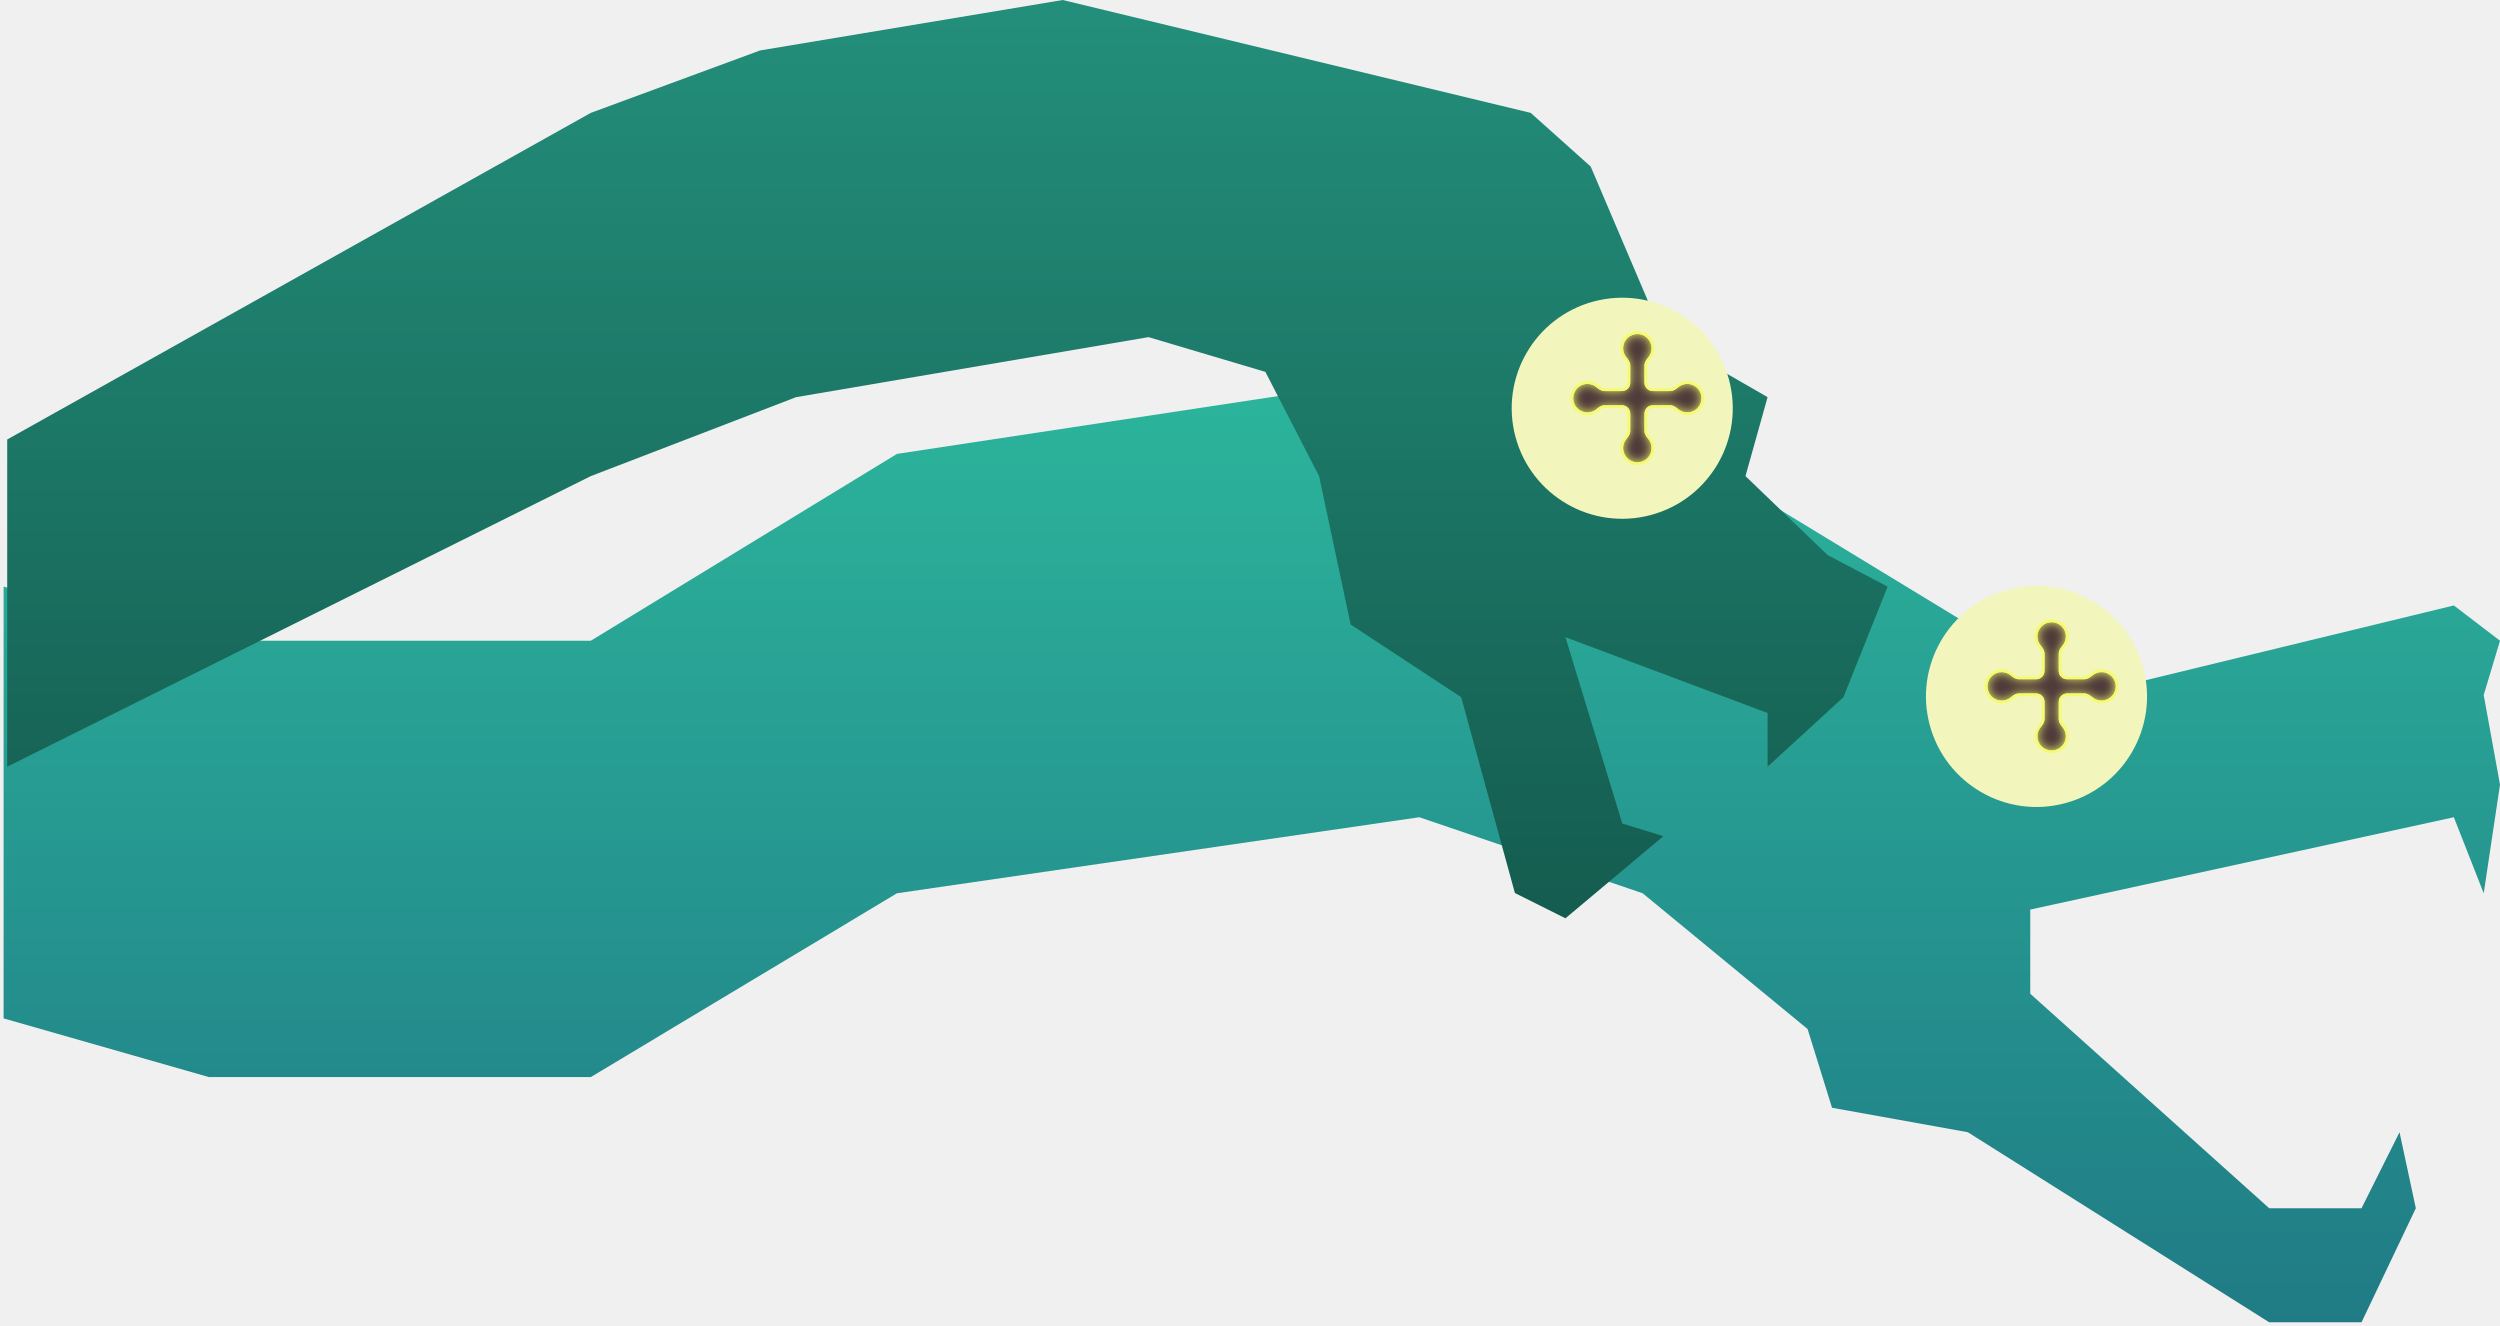
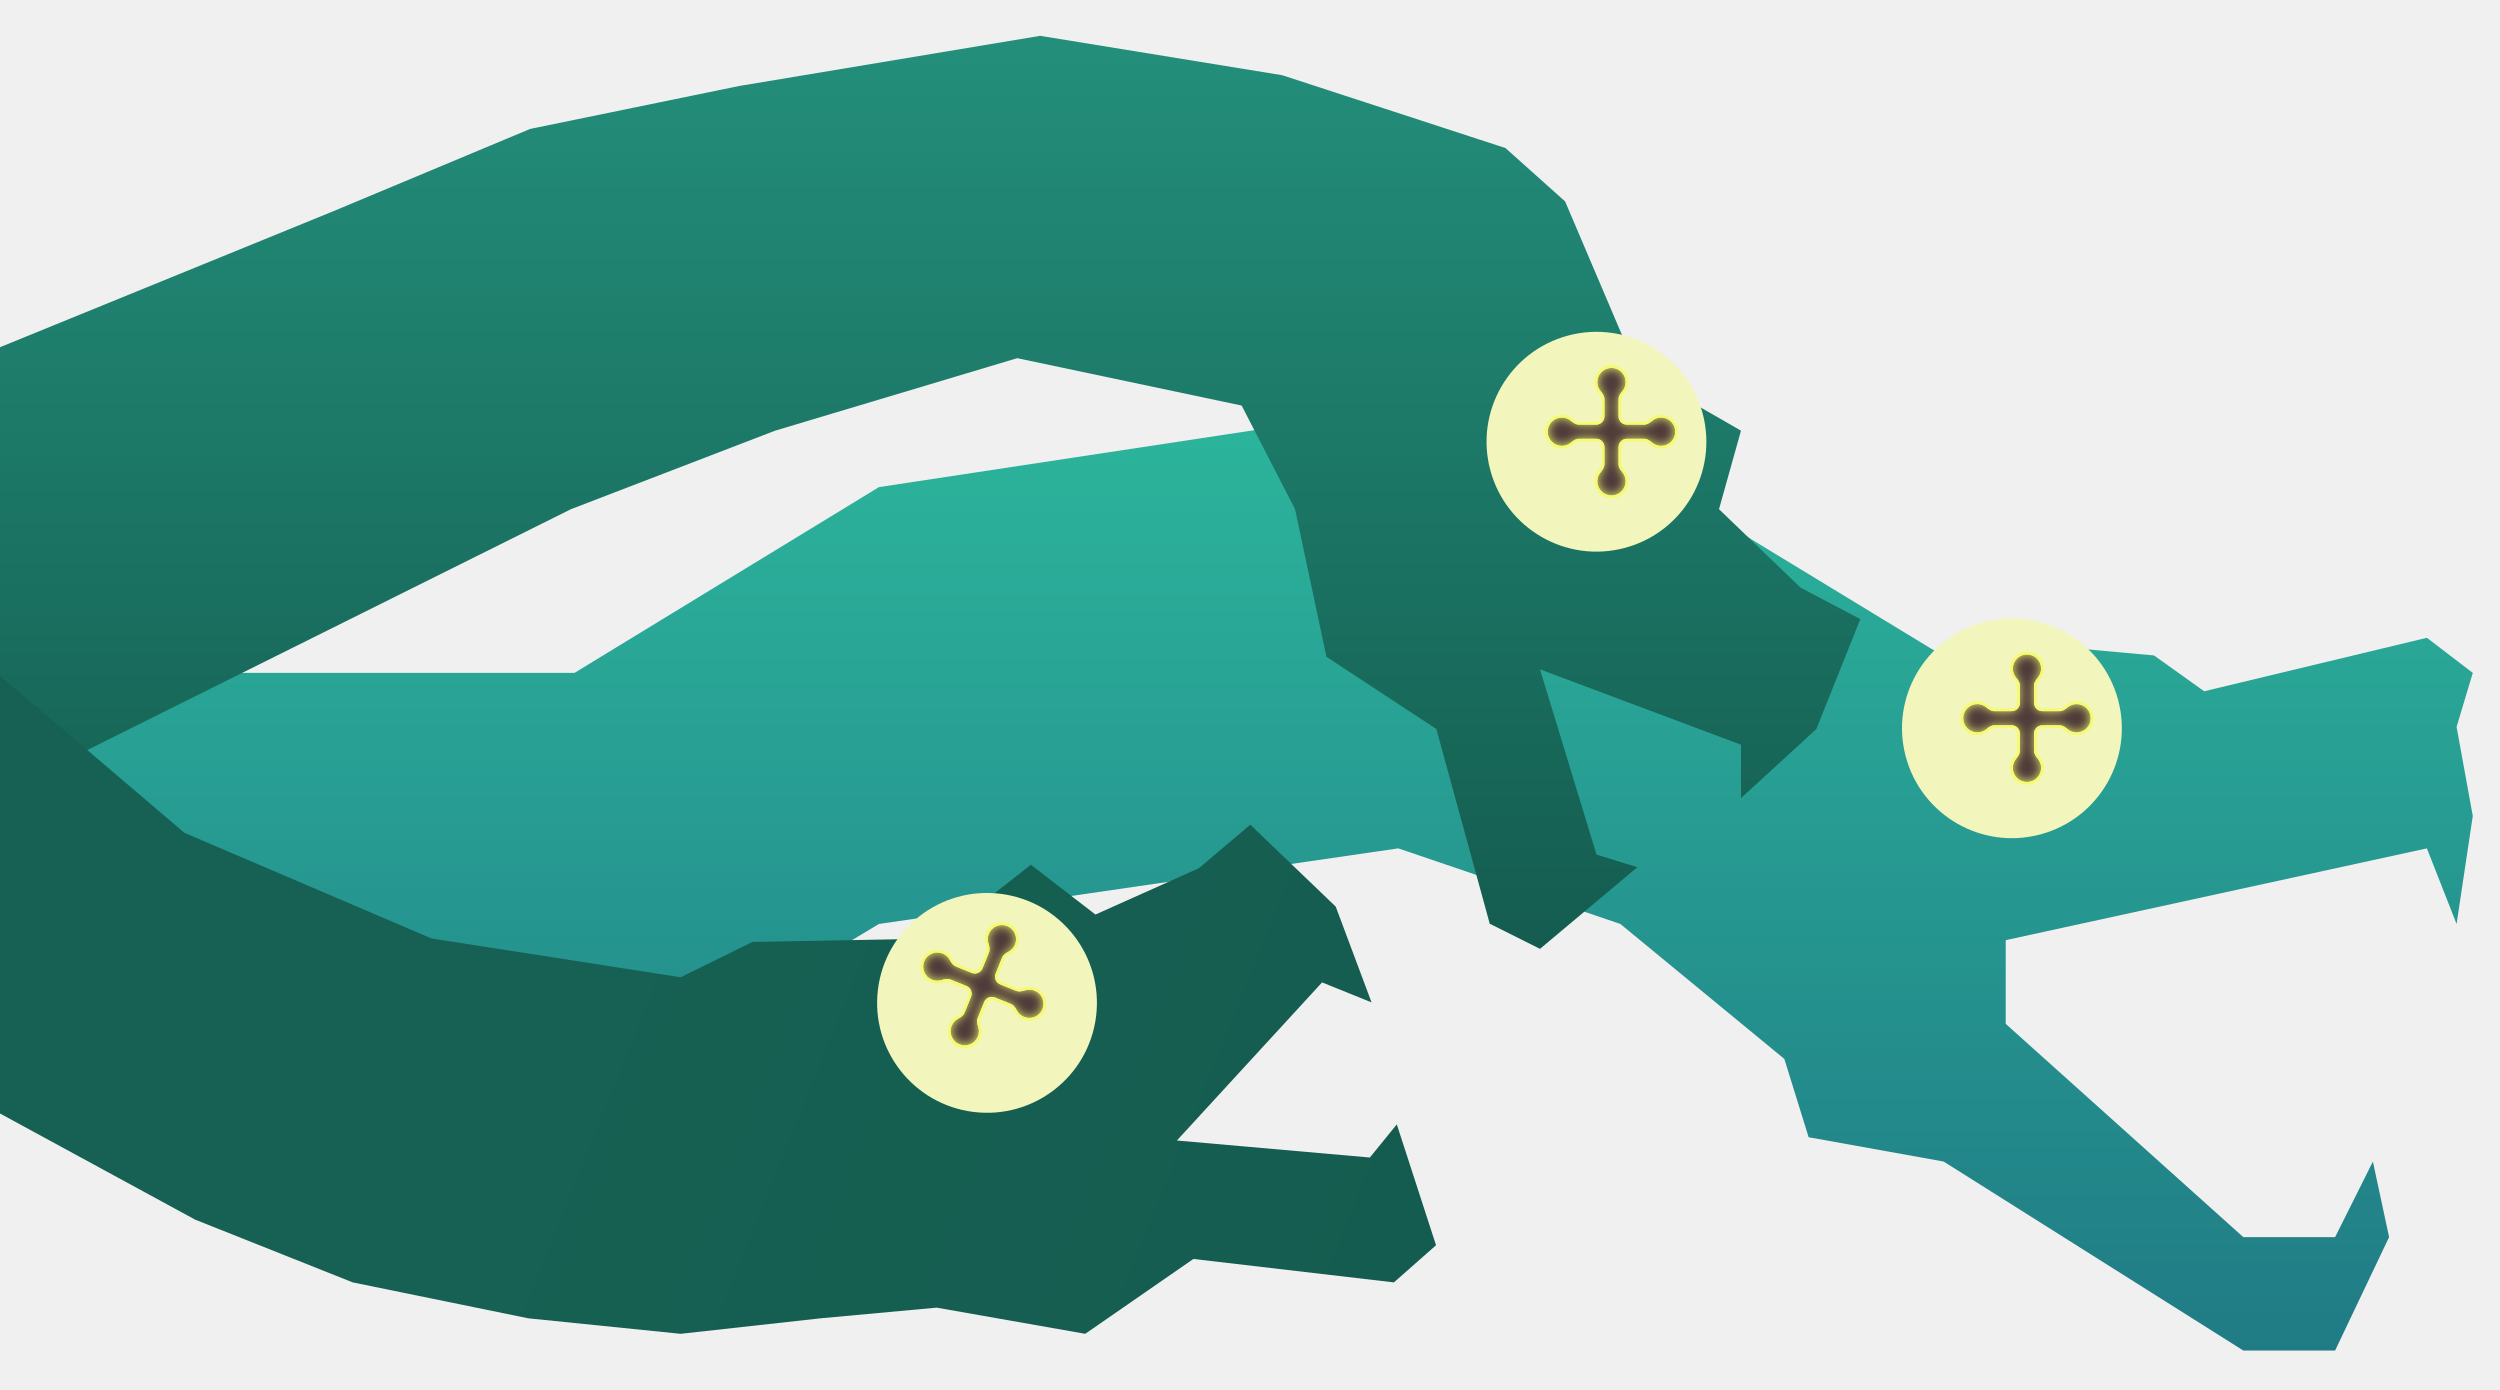
- <svg xmlns="http://www.w3.org/2000/svg" width="347" height="184" fill="none">
-   <path fill="url(#a)" d="m340.593 84.035-51.256 12.437L245 69.5 197 52l-72.5 11L82 88.935H29L.5 81.425v59.93L29 149.5h53l42.5-25.515 72.5-10.553 31 10.553 22.894 18.844 3.392 10.93 18.845 3.392 41.834 26.382h12.814l7.538-15.829-2.262-10.553-5.276 10.553h-12.814l-33.166-29.774v-11.684l58.794-12.814 4.146 10.553L347 108.91l-2.261-12.438L347 88.935z" />
-   <circle cx="282.666" cy="96.666" r="15.341" fill="#F3F6BC" transform="rotate(-15 282.666 96.666)" />
-   <mask id="c" width="20" height="20" x="274.857" y="85.173" fill="#000" maskUnits="userSpaceOnUse">
-     <path fill="#fff" d="M274.857 85.173h20v20h-20z" />
-     <path fill-rule="evenodd" d="M277.837 93.287c.494 0 .946.18 1.293.48.311.269.675.51 1.086.51h2.408c.636 0 1.152-.516 1.152-1.152v-2.41c0-.41-.241-.774-.51-1.085a1.98 1.98 0 1 1 2.998 0c-.268.311-.509.675-.509 1.086v2.409c0 .636.516 1.151 1.152 1.151h2.407c.411 0 .775-.24 1.086-.509a1.98 1.98 0 1 1 0 2.998c-.311-.268-.675-.509-1.086-.509h-2.407c-.636 0-1.152.516-1.152 1.152v2.406c0 .411.241.775.509 1.086a1.98 1.98 0 1 1-2.998.001c.269-.312.51-.675.51-1.087v-2.406c0-.636-.516-1.152-1.152-1.152h-2.408c-.411 0-.775.24-1.086.51a1.98 1.98 0 1 1-1.293-3.479" clip-rule="evenodd" />
-   </mask>
-   <g filter="url(#b)">
-     <path fill="#4E3A3A" fill-rule="evenodd" d="M277.837 93.287c.494 0 .946.18 1.293.48.311.269.675.51 1.086.51h2.408c.636 0 1.152-.516 1.152-1.152v-2.41c0-.41-.241-.774-.51-1.085a1.98 1.98 0 1 1 2.998 0c-.268.311-.509.675-.509 1.086v2.409c0 .636.516 1.151 1.152 1.151h2.407c.411 0 .775-.24 1.086-.509a1.98 1.98 0 1 1 0 2.998c-.311-.268-.675-.509-1.086-.509h-2.407c-.636 0-1.152.516-1.152 1.152v2.406c0 .411.241.775.509 1.086a1.98 1.98 0 1 1-2.998.001c.269-.312.51-.675.51-1.087v-2.406c0-.636-.516-1.152-1.152-1.152h-2.408c-.411 0-.775.24-1.086.51a1.98 1.98 0 1 1-1.293-3.479" clip-rule="evenodd" />
+ <svg xmlns="http://www.w3.org/2000/svg" width="349" height="194" viewBox="0 0 349 194" fill="none">
+   <g clip-path="url(#clip0_1297_10206)">
+     <path d="M345.2 93.935L338.793 89.035L307.7 96.5L300.7 91.5L289.7 90.5L287.537 101.472L243.2 74.5L195.2 57L122.7 68L80.2 93.935H27.2L-1.3 86.425V146.355L27.2 154.5H80.2L122.7 128.985L195.2 118.432L226.2 128.985L249.095 147.829L252.487 158.759L271.331 162.151L313.165 188.533H325.979L333.517 172.704L331.255 162.151L325.979 172.704H313.165L279.999 142.93V131.246L338.793 118.432L342.939 128.985L345.2 113.91L342.939 101.472L345.2 93.935Z" fill="url(#paint0_linear_1297_10206)" />
+     <circle cx="280.866" cy="101.666" r="15.341" transform="rotate(-15 280.866 101.666)" fill="#F3F6BC" />
+     <mask id="path-3-outside-1_1297_10206" maskUnits="userSpaceOnUse" x="273.058" y="90.173" width="20" height="20" fill="black">
+       <rect fill="white" x="273.058" y="90.173" width="20" height="20" />
+       <path fill-rule="evenodd" clip-rule="evenodd" d="M276.037 98.287C276.531 98.287 276.983 98.468 277.33 98.768C277.642 99.037 278.005 99.277 278.417 99.277H280.824C281.46 99.277 281.975 98.762 281.975 98.126V95.716C281.975 95.305 281.735 94.941 281.466 94.63C281.167 94.283 280.986 93.831 280.986 93.337C280.986 92.244 281.872 91.358 282.966 91.358C284.059 91.358 284.945 92.244 284.945 93.337C284.945 93.831 284.764 94.283 284.464 94.63C284.196 94.942 283.955 95.305 283.955 95.716V98.126C283.955 98.762 284.471 99.277 285.107 99.277H287.514C287.925 99.277 288.289 99.037 288.6 98.768C288.947 98.468 289.399 98.287 289.893 98.287C290.987 98.287 291.873 99.173 291.873 100.267C291.873 101.36 290.987 102.246 289.893 102.246C289.399 102.246 288.948 102.065 288.601 101.766C288.29 101.497 287.926 101.257 287.515 101.257H285.107C284.471 101.257 283.955 101.772 283.955 102.409V104.814C283.955 105.225 284.196 105.589 284.464 105.9C284.764 106.247 284.945 106.699 284.945 107.193C284.945 108.287 284.059 109.173 282.966 109.173C281.872 109.173 280.986 108.287 280.986 107.193C280.986 106.699 281.167 106.248 281.466 105.901C281.735 105.59 281.975 105.226 281.975 104.815V102.409C281.975 101.772 281.46 101.257 280.824 101.257H278.416C278.005 101.257 277.641 101.497 277.33 101.766C276.983 102.065 276.531 102.246 276.037 102.246C274.944 102.246 274.058 101.36 274.058 100.267C274.058 99.173 274.944 98.287 276.037 98.287Z" />
+     </mask>
+     <g filter="url(#filter0_i_1297_10206)">
+       <path fill-rule="evenodd" clip-rule="evenodd" d="M276.037 98.287C276.531 98.287 276.983 98.468 277.33 98.768C277.642 99.037 278.005 99.277 278.417 99.277H280.824C281.46 99.277 281.975 98.762 281.975 98.126V95.716C281.975 95.305 281.735 94.941 281.466 94.63C281.167 94.283 280.986 93.831 280.986 93.337C280.986 92.244 281.872 91.358 282.966 91.358C284.059 91.358 284.945 92.244 284.945 93.337C284.945 93.831 284.764 94.283 284.464 94.63C284.196 94.942 283.955 95.305 283.955 95.716V98.126C283.955 98.762 284.471 99.277 285.107 99.277H287.514C287.925 99.277 288.289 99.037 288.6 98.768C288.947 98.468 289.399 98.287 289.893 98.287C290.987 98.287 291.873 99.173 291.873 100.267C291.873 101.36 290.987 102.246 289.893 102.246C289.399 102.246 288.948 102.065 288.601 101.766C288.29 101.497 287.926 101.257 287.515 101.257H285.107C284.471 101.257 283.955 101.772 283.955 102.409V104.814C283.955 105.225 284.196 105.589 284.464 105.9C284.764 106.247 284.945 106.699 284.945 107.193C284.945 108.287 284.059 109.173 282.966 109.173C281.872 109.173 280.986 108.287 280.986 107.193C280.986 106.699 281.167 106.248 281.466 105.901C281.735 105.59 281.975 105.226 281.975 104.815V102.409C281.975 101.772 281.46 101.257 280.824 101.257H278.416C278.005 101.257 277.641 101.497 277.33 101.766C276.983 102.065 276.531 102.246 276.037 102.246C274.944 102.246 274.058 101.36 274.058 100.267C274.058 99.173 274.944 98.287 276.037 98.287Z" fill="#4E3A3A" />
+     </g>
+     <path d="M280.986 107.193L281.37 107.193V107.193H280.986ZM284.464 105.9L284.755 105.649L284.464 105.9ZM288.6 98.768L288.851 99.058L288.6 98.768ZM281.466 94.63L281.176 94.88L281.466 94.63ZM284.464 94.63L284.174 94.379L284.464 94.63ZM288.601 101.766L288.852 101.475L288.601 101.766ZM277.33 98.768L277.581 98.477L277.33 98.768ZM277.581 98.477C277.167 98.12 276.627 97.903 276.037 97.903V98.671C276.436 98.671 276.8 98.817 277.079 99.058L277.581 98.477ZM280.824 98.893H278.417V99.661H280.824V98.893ZM281.592 95.716V98.126H282.359V95.716H281.592ZM280.602 93.337C280.602 93.927 280.819 94.467 281.176 94.88L281.757 94.379C281.516 94.099 281.37 93.736 281.37 93.337H280.602ZM282.966 90.974C281.66 90.974 280.602 92.032 280.602 93.337H281.37C281.37 92.456 282.084 91.741 282.966 91.741V90.974ZM285.329 93.337C285.329 92.032 284.271 90.974 282.966 90.974V91.741C283.847 91.741 284.561 92.456 284.561 93.337H285.329ZM284.755 94.881C285.113 94.467 285.329 93.927 285.329 93.337H284.561C284.561 93.736 284.416 94.1 284.174 94.379L284.755 94.881ZM284.339 98.126V95.716H283.571V98.126H284.339ZM287.514 98.893H285.107V99.661H287.514V98.893ZM289.893 97.903C289.304 97.903 288.763 98.12 288.349 98.477L288.851 99.058C289.131 98.817 289.495 98.671 289.893 98.671V97.903ZM292.257 100.267C292.257 98.961 291.199 97.903 289.893 97.903V98.671C290.775 98.671 291.489 99.385 291.489 100.267H292.257ZM289.893 102.63C291.199 102.63 292.257 101.572 292.257 100.267H291.489C291.489 101.148 290.775 101.862 289.893 101.862V102.63ZM288.35 102.056C288.764 102.414 289.304 102.63 289.893 102.63V101.862C289.495 101.862 289.131 101.717 288.852 101.475L288.35 102.056ZM285.107 101.641H287.515V100.873H285.107V101.641ZM284.339 104.814V102.409H283.571V104.814H284.339ZM285.329 107.193C285.329 106.603 285.113 106.063 284.755 105.649L284.174 106.151C284.416 106.431 284.561 106.795 284.561 107.193H285.329ZM282.966 109.557C284.271 109.557 285.329 108.499 285.329 107.193H284.561C284.561 108.075 283.847 108.789 282.966 108.789V109.557ZM280.602 107.193C280.602 108.499 281.66 109.557 282.966 109.557V108.789C282.084 108.789 281.37 108.075 281.37 107.193L280.602 107.193ZM281.176 105.65C280.819 106.064 280.602 106.604 280.602 107.193H281.37C281.37 106.795 281.516 106.431 281.757 106.152L281.176 105.65ZM281.592 102.409V104.815H282.359V102.409H281.592ZM278.416 101.641H280.824V100.873H278.416V101.641ZM276.037 102.63C276.627 102.63 277.167 102.414 277.581 102.056L277.079 101.475C276.799 101.717 276.436 101.862 276.037 101.862V102.63ZM273.674 100.267C273.674 101.572 274.732 102.63 276.037 102.63V101.862C275.156 101.862 274.442 101.148 274.442 100.267H273.674ZM276.037 97.903C274.732 97.903 273.674 98.961 273.674 100.267H274.442C274.442 99.385 275.156 98.671 276.037 98.671V97.903ZM278.416 100.873C277.857 100.873 277.402 101.197 277.079 101.475L277.581 102.056C277.88 101.798 278.152 101.641 278.416 101.641V100.873ZM283.571 104.814C283.571 105.372 283.895 105.828 284.174 106.151L284.755 105.649C284.496 105.35 284.339 105.078 284.339 104.814H283.571ZM282.359 102.409C282.359 101.56 281.672 100.873 280.824 100.873V101.641C281.248 101.641 281.592 101.985 281.592 102.409H282.359ZM287.514 99.661C288.073 99.661 288.528 99.337 288.851 99.058L288.349 98.477C288.05 98.736 287.778 98.893 287.514 98.893V99.661ZM281.757 106.152C282.036 105.829 282.359 105.373 282.359 104.815H281.592C281.592 105.079 281.434 105.35 281.176 105.65L281.757 106.152ZM283.571 98.126C283.571 98.974 284.259 99.661 285.107 99.661V98.893C284.683 98.893 284.339 98.55 284.339 98.126H283.571ZM285.107 100.873C284.259 100.873 283.571 101.56 283.571 102.409H284.339C284.339 101.985 284.683 101.641 285.107 101.641V100.873ZM282.359 95.716C282.359 95.157 282.036 94.702 281.757 94.379L281.176 94.88C281.434 95.18 281.592 95.452 281.592 95.716H282.359ZM284.174 94.379C283.895 94.702 283.571 95.158 283.571 95.716H284.339C284.339 95.453 284.496 95.181 284.755 94.881L284.174 94.379ZM288.852 101.475C288.529 101.197 288.073 100.873 287.515 100.873V101.641C287.779 101.641 288.05 101.798 288.35 102.056L288.852 101.475ZM280.824 99.661C281.672 99.661 282.359 98.974 282.359 98.126H281.592C281.592 98.55 281.248 98.893 280.824 98.893V99.661ZM277.079 99.058C277.402 99.337 277.858 99.661 278.417 99.661V98.893C278.153 98.893 277.881 98.736 277.581 98.477L277.079 99.058Z" fill="#F4FB71" mask="url(#path-3-outside-1_1297_10206)" />
+     <path d="M185.171 91.689L180.787 71.084L173.334 56.616L142 50L108.2 60.123L79.7 71.084L-1.3 111.417V49L46.5 29.5L74 18L103.2 12L145.2 5L179 10.5L210.16 20.667L218.49 28.12L228.573 51.794L243.041 60.123L239.972 71.084L251.37 82.044L259.7 86.428L253.562 101.772L243.041 111.417V103.964L214.983 93.442L222.874 119.308L228.573 121.062L214.983 132.46L207.968 128.953L200.515 101.772L185.171 91.689Z" fill="url(#paint1_linear_1297_10206)" />
+     <circle cx="222.866" cy="61.666" r="15.341" transform="rotate(-15 222.866 61.6662)" fill="#F3F6BC" />
+     <mask id="path-7-outside-2_1297_10206" maskUnits="userSpaceOnUse" x="215.058" y="50.173" width="20" height="20" fill="black">
+       <rect fill="white" x="215.058" y="50.173" width="20" height="20" />
+       <path fill-rule="evenodd" clip-rule="evenodd" d="M218.037 58.287C218.531 58.287 218.983 58.468 219.33 58.767C219.641 59.036 220.005 59.276 220.416 59.276H222.824C223.46 59.276 223.976 58.761 223.976 58.125V55.716C223.976 55.305 223.735 54.941 223.467 54.63C223.167 54.283 222.986 53.831 222.986 53.337C222.986 52.244 223.872 51.358 224.966 51.358C226.059 51.358 226.945 52.244 226.945 53.337C226.945 53.831 226.764 54.283 226.465 54.63C226.196 54.941 225.955 55.305 225.955 55.716V58.125C225.955 58.761 226.471 59.276 227.107 59.276H229.514C229.925 59.276 230.289 59.036 230.6 58.767C230.947 58.468 231.399 58.287 231.893 58.287C232.987 58.287 233.873 59.173 233.873 60.266C233.873 61.359 232.987 62.246 231.893 62.246C231.399 62.246 230.947 62.065 230.601 61.765C230.289 61.497 229.926 61.256 229.515 61.256H227.107C226.471 61.256 225.955 61.772 225.955 62.408V64.814C225.955 65.225 226.196 65.589 226.465 65.9C226.764 66.247 226.945 66.699 226.945 67.193C226.945 68.287 226.059 69.173 224.966 69.173C223.872 69.173 222.986 68.287 222.986 67.193C222.986 66.699 223.167 66.247 223.467 65.9C223.735 65.589 223.976 65.226 223.976 64.814V62.408C223.976 61.772 223.46 61.256 222.824 61.256H220.416C220.005 61.256 219.641 61.497 219.33 61.765C218.983 62.065 218.531 62.246 218.037 62.246C216.944 62.246 216.058 61.359 216.058 60.266C216.058 59.173 216.944 58.287 218.037 58.287Z" />
+     </mask>
+     <g filter="url(#filter1_i_1297_10206)">
+       <path fill-rule="evenodd" clip-rule="evenodd" d="M218.037 58.287C218.531 58.287 218.983 58.468 219.33 58.767C219.641 59.036 220.005 59.276 220.416 59.276H222.824C223.46 59.276 223.976 58.761 223.976 58.125V55.716C223.976 55.305 223.735 54.941 223.467 54.63C223.167 54.283 222.986 53.831 222.986 53.337C222.986 52.244 223.872 51.358 224.966 51.358C226.059 51.358 226.945 52.244 226.945 53.337C226.945 53.831 226.764 54.283 226.465 54.63C226.196 54.941 225.955 55.305 225.955 55.716V58.125C225.955 58.761 226.471 59.276 227.107 59.276H229.514C229.925 59.276 230.289 59.036 230.6 58.767C230.947 58.468 231.399 58.287 231.893 58.287C232.987 58.287 233.873 59.173 233.873 60.266C233.873 61.359 232.987 62.246 231.893 62.246C231.399 62.246 230.947 62.065 230.601 61.765C230.289 61.497 229.926 61.256 229.515 61.256H227.107C226.471 61.256 225.955 61.772 225.955 62.408V64.814C225.955 65.225 226.196 65.589 226.465 65.9C226.764 66.247 226.945 66.699 226.945 67.193C226.945 68.287 226.059 69.173 224.966 69.173C223.872 69.173 222.986 68.287 222.986 67.193C222.986 66.699 223.167 66.247 223.467 65.9C223.735 65.589 223.976 65.226 223.976 64.814V62.408C223.976 61.772 223.46 61.256 222.824 61.256H220.416C220.005 61.256 219.641 61.497 219.33 61.765C218.983 62.065 218.531 62.246 218.037 62.246C216.944 62.246 216.058 61.359 216.058 60.266C216.058 59.173 216.944 58.287 218.037 58.287Z" fill="#4E3A3A" />
+     </g>
+     <path d="M222.986 67.193L223.37 67.193V67.193H222.986ZM219.33 61.765L219.079 61.475L219.33 61.765ZM226.465 65.9L226.174 66.151L226.465 65.9ZM230.6 58.767L230.851 59.058L230.6 58.767ZM223.467 54.63L223.176 54.881L223.467 54.63ZM226.465 54.63L226.755 54.881L226.465 54.63ZM230.601 61.765L230.35 62.056L230.601 61.765ZM219.33 58.767L219.079 59.058L219.33 58.767ZM219.581 58.477C219.167 58.119 218.627 57.903 218.037 57.903V58.67C218.436 58.67 218.799 58.816 219.079 59.058L219.581 58.477ZM222.824 58.893H220.416V59.66H222.824V58.893ZM223.592 55.716V58.125H224.36V55.716H223.592ZM222.602 53.337C222.602 53.927 222.819 54.467 223.176 54.881L223.757 54.379C223.516 54.099 223.37 53.736 223.37 53.337H222.602ZM224.966 50.974C223.66 50.974 222.602 52.032 222.602 53.337H223.37C223.37 52.456 224.084 51.741 224.966 51.741V50.974ZM227.329 53.337C227.329 52.032 226.271 50.974 224.966 50.974V51.741C225.847 51.741 226.561 52.456 226.561 53.337H227.329ZM226.755 54.881C227.113 54.467 227.329 53.927 227.329 53.337H226.561C226.561 53.736 226.416 54.099 226.174 54.379L226.755 54.881ZM226.339 58.125V55.716H225.571V58.125H226.339ZM229.514 58.893H227.107V59.66H229.514V58.893ZM231.893 57.903C231.304 57.903 230.764 58.119 230.35 58.477L230.851 59.058C231.131 58.816 231.495 58.67 231.893 58.67V57.903ZM234.257 60.266C234.257 58.961 233.199 57.903 231.893 57.903V58.67C232.775 58.67 233.489 59.385 233.489 60.266H234.257ZM231.893 62.63C233.199 62.63 234.257 61.571 234.257 60.266H233.489C233.489 61.147 232.775 61.862 231.893 61.862V62.63ZM230.35 62.056C230.764 62.413 231.304 62.63 231.893 62.63V61.862C231.495 61.862 231.131 61.716 230.851 61.475L230.35 62.056ZM227.107 61.64H229.515V60.872H227.107V61.64ZM226.339 64.814V62.408H225.571V64.814H226.339ZM227.329 67.193C227.329 66.604 227.113 66.063 226.755 65.65L226.174 66.151C226.416 66.431 226.561 66.795 226.561 67.193H227.329ZM224.966 69.557C226.271 69.557 227.329 68.499 227.329 67.193H226.561C226.561 68.075 225.847 68.789 224.966 68.789V69.557ZM222.602 67.193C222.602 68.499 223.66 69.557 224.966 69.557V68.789C224.084 68.789 223.37 68.075 223.37 67.193L222.602 67.193ZM223.176 65.65C222.819 66.064 222.602 66.604 222.602 67.193H223.37C223.37 66.795 223.516 66.431 223.757 66.151L223.176 65.65ZM223.592 62.408V64.814H224.36V62.408H223.592ZM220.416 61.64H222.824V60.872H220.416V61.64ZM218.037 62.63C218.627 62.63 219.167 62.413 219.581 62.056L219.079 61.475C218.799 61.716 218.436 61.862 218.037 61.862V62.63ZM215.674 60.266C215.674 61.571 216.732 62.63 218.037 62.63V61.862C217.156 61.862 216.442 61.147 216.442 60.266H215.674ZM218.037 57.903C216.732 57.903 215.674 58.961 215.674 60.266H216.442C216.442 59.385 217.156 58.67 218.037 58.67V57.903ZM220.416 60.872C219.858 60.872 219.402 61.196 219.079 61.475L219.581 62.056C219.88 61.797 220.152 61.64 220.416 61.64V60.872ZM225.571 64.814C225.571 65.373 225.895 65.829 226.174 66.151L226.755 65.65C226.497 65.35 226.339 65.078 226.339 64.814H225.571ZM224.36 62.408C224.36 61.56 223.672 60.872 222.824 60.872V61.64C223.248 61.64 223.592 61.984 223.592 62.408H224.36ZM229.514 59.66C230.073 59.66 230.529 59.337 230.851 59.058L230.35 58.477C230.05 58.735 229.778 58.893 229.514 58.893V59.66ZM223.757 66.151C224.036 65.829 224.36 65.373 224.36 64.814H223.592C223.592 65.078 223.435 65.35 223.176 65.65L223.757 66.151ZM225.571 58.125C225.571 58.973 226.259 59.66 227.107 59.66V58.893C226.683 58.893 226.339 58.549 226.339 58.125H225.571ZM227.107 60.872C226.259 60.872 225.571 61.56 225.571 62.408H226.339C226.339 61.984 226.683 61.64 227.107 61.64V60.872ZM224.36 55.716C224.36 55.157 224.036 54.702 223.757 54.379L223.176 54.881C223.435 55.18 223.592 55.452 223.592 55.716H224.36ZM226.174 54.379C225.895 54.702 225.571 55.158 225.571 55.716H226.339C226.339 55.452 226.497 55.181 226.755 54.881L226.174 54.379ZM230.851 61.475C230.529 61.196 230.073 60.872 229.515 60.872V61.64C229.778 61.64 230.05 61.797 230.35 62.056L230.851 61.475ZM222.824 59.66C223.672 59.66 224.36 58.973 224.36 58.125H223.592C223.592 58.549 223.248 58.893 222.824 58.893V59.66ZM219.079 59.058C219.402 59.337 219.858 59.66 220.416 59.66V58.893C220.152 58.893 219.881 58.735 219.581 58.477L219.079 59.058Z" fill="#F4FB71" mask="url(#path-7-outside-2_1297_10206)" />
+     <path d="M151.5 186.2L130.753 182.546L114.547 184.037L95.011 186.2L73.745 184.037L49.245 179.023L27.245 170.263L-1.255 154.763L-1.255 93.263L25.745 116.263L60.245 131.013L95.011 136.425L105.041 131.494L130.768 131.014L143.911 120.72L152.924 127.671L167.356 121.208L174.541 115.127L186.469 126.566L191.47 139.935L184.56 137.143L164.293 159.216L191.232 161.589L194.993 156.962L200.47 173.833L194.591 179.023L166.597 175.751L151.5 186.2Z" fill="url(#paint2_linear_1297_10206)" />
+     <circle cx="137.788" cy="140.003" r="15.341" transform="rotate(-83 137.788 140.003)" fill="#F3F6BC" />
+     <mask id="path-11-outside-3_1297_10206" maskUnits="userSpaceOnUse" x="124.204" y="124.395" width="26.036" height="26.036" fill="black">
+       <rect fill="white" x="124.204" y="124.395" width="26.036" height="26.036" />
+       <path fill-rule="evenodd" clip-rule="evenodd" d="M132.843 143.215C133.028 142.757 133.366 142.406 133.773 142.197C134.139 142.009 134.499 141.762 134.653 141.38L135.555 139.148C135.793 138.558 135.508 137.887 134.918 137.649L132.684 136.746C132.303 136.592 131.876 136.679 131.486 136.811C131.053 136.959 130.566 136.958 130.108 136.773C129.094 136.363 128.605 135.209 129.014 134.196C129.424 133.182 130.577 132.692 131.591 133.102C132.049 133.287 132.4 133.624 132.61 134.032C132.798 134.398 133.045 134.757 133.426 134.911L135.66 135.814C136.249 136.052 136.921 135.767 137.159 135.177L138.061 132.945C138.215 132.564 138.128 132.136 137.995 131.747C137.847 131.313 137.849 130.826 138.034 130.368C138.443 129.354 139.597 128.864 140.611 129.274C141.624 129.684 142.114 130.837 141.705 131.851C141.519 132.309 141.182 132.66 140.775 132.869C140.41 133.057 140.051 133.304 139.897 133.685L138.994 135.919C138.756 136.508 139.041 137.18 139.631 137.418L141.861 138.319C142.243 138.473 142.67 138.386 143.059 138.254C143.493 138.106 143.98 138.107 144.439 138.292C145.452 138.702 145.942 139.855 145.532 140.869C145.123 141.883 143.969 142.373 142.956 141.963C142.498 141.778 142.146 141.441 141.937 141.034C141.749 140.668 141.502 140.309 141.121 140.155L138.889 139.253C138.299 139.015 137.628 139.3 137.39 139.89L136.488 142.123C136.334 142.504 136.421 142.931 136.553 143.32C136.701 143.754 136.699 144.24 136.514 144.699C136.105 145.712 134.951 146.202 133.937 145.792C132.924 145.383 132.434 144.229 132.843 143.215Z" />
+     </mask>
+     <g filter="url(#filter2_i_1297_10206)">
+       <path fill-rule="evenodd" clip-rule="evenodd" d="M132.843 143.215C133.028 142.757 133.366 142.406 133.773 142.197C134.139 142.009 134.499 141.762 134.653 141.38L135.555 139.148C135.793 138.558 135.508 137.887 134.918 137.649L132.684 136.746C132.303 136.592 131.876 136.679 131.486 136.811C131.053 136.959 130.566 136.958 130.108 136.773C129.094 136.363 128.605 135.209 129.014 134.196C129.424 133.182 130.577 132.692 131.591 133.102C132.049 133.287 132.4 133.624 132.61 134.032C132.798 134.398 133.045 134.757 133.426 134.911L135.66 135.814C136.249 136.052 136.921 135.767 137.159 135.177L138.061 132.945C138.215 132.564 138.128 132.136 137.995 131.747C137.847 131.313 137.849 130.826 138.034 130.368C138.443 129.354 139.597 128.864 140.611 129.274C141.624 129.684 142.114 130.837 141.705 131.851C141.519 132.309 141.182 132.66 140.775 132.869C140.41 133.057 140.051 133.304 139.897 133.685L138.994 135.919C138.756 136.508 139.041 137.18 139.631 137.418L141.861 138.319C142.243 138.473 142.67 138.386 143.059 138.254C143.493 138.106 143.98 138.107 144.439 138.292C145.452 138.702 145.942 139.855 145.532 140.869C145.123 141.883 143.969 142.373 142.956 141.963C142.498 141.778 142.146 141.441 141.937 141.034C141.749 140.668 141.502 140.309 141.121 140.155L138.889 139.253C138.299 139.015 137.628 139.3 137.39 139.89L136.488 142.123C136.334 142.504 136.421 142.931 136.553 143.32C136.701 143.754 136.699 144.24 136.514 144.699C136.105 145.712 134.951 146.202 133.937 145.792C132.924 145.383 132.434 144.229 132.843 143.215Z" fill="#4E3A3A" />
+     </g>
+     <path d="M145.532 140.869L145.888 141.013L145.532 140.869ZM136.488 142.123L136.132 141.979L136.488 142.123ZM136.553 143.32L136.916 143.196L136.553 143.32ZM141.861 138.319L142.005 137.963L141.861 138.319ZM143.059 138.254L142.936 137.89L143.059 138.254ZM137.39 139.89L137.746 140.034L137.39 139.89ZM138.061 132.945L138.417 133.089L138.061 132.945ZM141.121 140.155L141.265 139.799L141.121 140.155ZM135.66 135.814L135.803 135.458L135.66 135.814ZM132.684 136.746L132.54 137.102L132.684 136.746ZM133.426 134.911L133.282 135.267L133.426 134.911ZM140.775 132.869L140.6 132.528L140.775 132.869ZM139.897 133.685L140.253 133.829L139.897 133.685ZM133.773 142.197L133.598 141.855L133.773 142.197ZM133.598 141.855C133.112 142.105 132.708 142.525 132.487 143.072L133.199 143.359C133.349 142.99 133.62 142.707 133.949 142.538L133.598 141.855ZM135.199 139.004L134.297 141.236L135.009 141.524L135.91 139.292L135.199 139.004ZM132.54 137.102L134.774 138.005L135.062 137.293L132.828 136.39L132.54 137.102ZM129.964 137.128C130.511 137.349 131.093 137.351 131.61 137.175L131.363 136.448C131.013 136.567 130.621 136.566 130.252 136.417L129.964 137.128ZM128.658 134.052C128.169 135.262 128.754 136.64 129.964 137.128L130.252 136.417C129.435 136.086 129.04 135.157 129.37 134.339L128.658 134.052ZM131.735 132.746C130.525 132.257 129.147 132.842 128.658 134.052L129.37 134.339C129.7 133.522 130.63 133.128 131.447 133.458L131.735 132.746ZM132.951 133.856C132.701 133.37 132.282 132.967 131.735 132.746L131.447 133.458C131.817 133.607 132.099 133.878 132.268 134.207L132.951 133.856ZM135.803 135.458L133.57 134.555L133.282 135.267L135.516 136.169L135.803 135.458ZM137.705 132.801L136.803 135.033L137.515 135.321L138.417 133.089L137.705 132.801ZM137.678 130.224C137.457 130.771 137.455 131.353 137.632 131.871L138.358 131.623C138.239 131.273 138.24 130.881 138.39 130.512L137.678 130.224ZM140.754 128.918C139.544 128.429 138.167 129.014 137.678 130.224L138.39 130.512C138.72 129.695 139.65 129.3 140.467 129.63L140.754 128.918ZM142.06 131.995C142.549 130.784 141.965 129.407 140.754 128.918L140.467 129.63C141.284 129.96 141.679 130.89 141.349 131.707L142.06 131.995ZM140.951 133.211C141.437 132.961 141.84 132.541 142.06 131.995L141.349 131.707C141.199 132.077 140.928 132.359 140.6 132.528L140.951 133.211ZM139.35 136.062L140.253 133.829L139.541 133.542L138.638 135.775L139.35 136.062ZM142.005 137.963L139.775 137.062L139.487 137.774L141.717 138.675L142.005 137.963ZM144.582 137.936C144.035 137.715 143.453 137.714 142.936 137.89L143.183 138.617C143.533 138.498 143.925 138.499 144.295 138.648L144.582 137.936ZM145.888 141.013C146.377 139.803 145.793 138.425 144.582 137.936L144.295 138.648C145.112 138.978 145.507 139.908 145.177 140.725L145.888 141.013ZM142.812 142.319C144.022 142.808 145.399 142.223 145.888 141.013L145.177 140.725C144.846 141.542 143.916 141.937 143.099 141.607L142.812 142.319ZM141.596 141.209C141.846 141.695 142.265 142.098 142.812 142.319L143.099 141.607C142.73 141.458 142.447 141.187 142.278 140.858L141.596 141.209ZM138.745 139.609L140.977 140.511L141.265 139.799L139.033 138.897L138.745 139.609ZM136.844 142.266L137.746 140.034L137.034 139.746L136.132 141.979L136.844 142.266ZM136.87 144.842C137.091 144.296 137.093 143.714 136.916 143.196L136.19 143.444C136.309 143.794 136.307 144.185 136.158 144.555L136.87 144.842ZM133.793 146.148C135.004 146.637 136.381 146.053 136.87 144.842L136.158 144.555C135.828 145.372 134.898 145.767 134.081 145.436L133.793 146.148ZM132.487 143.072C131.998 144.282 132.583 145.659 133.793 146.148L134.081 145.436C133.264 145.106 132.869 144.176 133.199 143.359L132.487 143.072ZM136.132 141.979C135.923 142.496 136.052 143.04 136.19 143.444L136.916 143.196C136.789 142.822 136.745 142.511 136.844 142.266L136.132 141.979ZM141.717 138.675C142.235 138.884 142.779 138.755 143.183 138.617L142.936 137.89C142.561 138.018 142.25 138.062 142.005 137.963L141.717 138.675ZM139.033 138.897C138.247 138.58 137.352 138.96 137.034 139.746L137.746 140.034C137.905 139.64 138.352 139.45 138.745 139.609L139.033 138.897ZM138.417 133.089C138.626 132.571 138.496 132.027 138.358 131.623L137.632 131.871C137.759 132.246 137.804 132.557 137.705 132.801L138.417 133.089ZM142.278 140.858C142.084 140.479 141.782 140.008 141.265 139.799L140.977 140.511C141.222 140.61 141.415 140.857 141.596 141.209L142.278 140.858ZM135.516 136.169C136.302 136.487 137.197 136.107 137.515 135.321L136.803 135.033C136.644 135.426 136.197 135.616 135.803 135.458L135.516 136.169ZM138.638 135.775C138.321 136.561 138.701 137.456 139.487 137.774L139.775 137.062C139.381 136.903 139.191 136.456 139.35 136.062L138.638 135.775ZM132.828 136.39C132.31 136.181 131.766 136.311 131.363 136.448L131.61 137.175C131.985 137.047 132.296 137.003 132.54 137.102L132.828 136.39ZM132.268 134.207C132.463 134.587 132.764 135.058 133.282 135.267L133.57 134.555C133.325 134.456 133.132 134.209 132.951 133.856L132.268 134.207ZM140.6 132.528C140.22 132.723 139.75 133.024 139.541 133.542L140.253 133.829C140.351 133.585 140.599 133.392 140.951 133.211L140.6 132.528ZM135.91 139.292C136.228 138.506 135.848 137.611 135.062 137.293L134.774 138.005C135.167 138.164 135.357 138.611 135.199 139.004L135.91 139.292ZM133.949 142.538C134.328 142.343 134.799 142.042 135.009 141.524L134.297 141.236C134.198 141.481 133.95 141.674 133.598 141.855L133.949 142.538Z" fill="#F4FB71" mask="url(#path-11-outside-3_1297_10206)" />
  </g>
-   <path fill="#F4FB71" d="M284.765 104.173v.384zm-5.635-7.408-.251-.29zm7.134 4.135-.29.251zm4.136-7.133.251.29zm-7.134 7.134.291.25zm2.998-11.271.291.25zm4.136 7.135-.25.29zm-11.27-2.998-.251.29zm.251-.29a2.36 2.36 0 0 0-1.544-.574v.767c.399 0 .762.146 1.042.388zm3.243.416h-2.408v.767h2.408zm.768-3.177v2.409h.768v-2.41zm-.99-2.379c0 .59.217 1.13.574 1.544l.581-.502a1.6 1.6 0 0 1-.387-1.042zm2.363-2.363a2.363 2.363 0 0 0-2.363 2.363h.768c0-.881.714-1.596 1.595-1.596zm2.364 2.363a2.363 2.363 0 0 0-2.364-2.363v.767c.882 0 1.596.715 1.596 1.596zm-.574 1.544c.357-.414.574-.954.574-1.544h-.768c0 .399-.146.762-.387 1.042zm-.416 3.244v-2.409h-.768v2.409zm3.175.768h-2.407v.767h2.407zm2.379-.99c-.59 0-1.13.216-1.544.574l.502.58a1.6 1.6 0 0 1 1.042-.386zm2.364 2.363a2.363 2.363 0 0 0-2.364-2.363v.767c.881 0 1.596.715 1.596 1.596zm-2.364 2.364a2.364 2.364 0 0 0 2.364-2.364h-.768c0 .881-.715 1.596-1.596 1.596zm-1.543-.574c.413.357.954.574 1.543.574v-.768a1.6 1.6 0 0 1-1.042-.387zm-3.243-.416h2.407v-.768h-2.407zm-.768 3.174v-2.406h-.768v2.406zm.99 2.379a2.36 2.36 0 0 0-.574-1.544l-.581.502c.241.28.387.644.387 1.042zm-2.364 2.364a2.363 2.363 0 0 0 2.364-2.364h-.768c0 .882-.714 1.596-1.596 1.596zm-2.363-2.364a2.363 2.363 0 0 0 2.363 2.364v-.768a1.595 1.595 0 0 1-1.595-1.596zm.574-1.543a2.36 2.36 0 0 0-.574 1.543h.768c0-.398.146-.762.387-1.042zm.416-3.242v2.406h.768v-2.406zm-3.176-.768h2.408v-.768h-2.408zm-2.379.99c.59 0 1.13-.217 1.544-.574l-.502-.581c-.28.241-.643.387-1.042.387zm-2.363-2.364a2.363 2.363 0 0 0 2.363 2.364v-.768a1.596 1.596 0 0 1-1.596-1.596zm2.363-2.363a2.363 2.363 0 0 0-2.363 2.363h.767c0-.881.715-1.596 1.596-1.596zm2.379 2.97c-.559 0-1.014.323-1.337.602l.502.58c.299-.258.571-.415.835-.415zm5.155 3.941c0 .559.324 1.014.603 1.337l.581-.502c-.259-.299-.416-.571-.416-.835zm-1.211-2.406c0-.848-.688-1.536-1.536-1.536v.768c.424 0 .768.344.768.768zm5.154-2.748c.559 0 1.014-.323 1.337-.602l-.502-.581c-.299.258-.571.416-.835.416zm-5.757 6.491c.279-.322.603-.778.603-1.337h-.768c0 .264-.158.536-.416.836zm1.814-8.026c0 .848.688 1.535 1.536 1.535v-.767a.77.77 0 0 1-.768-.768zm1.536 2.747c-.848 0-1.536.688-1.536 1.536h.768c0-.424.344-.768.768-.768zm-2.747-5.156c0-.559-.324-1.014-.603-1.337l-.581.502c.258.3.416.571.416.835zm1.814-1.337c-.279.323-.603.779-.603 1.337h.768c0-.264.157-.535.416-.835zm4.677 7.096c-.323-.279-.778-.603-1.337-.603v.768c.264 0 .536.157.836.416zm-8.027-1.815c.848 0 1.536-.687 1.536-1.535h-.768a.77.77 0 0 1-.768.768zm-3.745-.602c.323.278.779.602 1.337.602v-.767c-.264 0-.536-.158-.835-.416z" mask="url(#c)" />
-   <path fill="url(#d)" d="m187.471 86.689-4.384-20.605-7.453-14.468-16.221-4.822-48.913 8.33L82 66.084 1 106.417V61l81-45.333L105.5 7l42-7 64.96 15.667 8.33 7.453 10.083 23.674 14.468 8.33-3.069 10.96 11.398 10.96 8.33 4.384-6.138 15.344-10.521 9.645v-7.453l-28.058-10.522 7.891 25.866 5.699 1.754-13.59 11.398-7.015-3.507-7.453-27.18z" />
-   <circle cx="225.166" cy="56.666" r="15.341" fill="#F3F6BC" transform="rotate(-15 225.166 56.666)" />
-   <mask id="f" width="20" height="20" x="217.357" y="45.173" fill="#000" maskUnits="userSpaceOnUse">
-     <path fill="#fff" d="M217.357 45.173h20v20h-20z" />
-     <path fill-rule="evenodd" d="M220.337 53.287c.494 0 .946.18 1.293.48.311.269.675.51 1.086.51h2.408c.636 0 1.152-.516 1.152-1.152v-2.41c0-.41-.241-.774-.51-1.085a1.98 1.98 0 1 1 2.998 0c-.268.311-.509.675-.509 1.086v2.409c0 .636.516 1.151 1.152 1.151h2.407c.411 0 .775-.24 1.086-.509a1.98 1.98 0 1 1 0 2.998c-.311-.268-.675-.509-1.086-.509h-2.407c-.636 0-1.152.516-1.152 1.152v2.406c0 .411.241.775.509 1.086a1.98 1.98 0 1 1-2.998 0c.269-.31.51-.674.51-1.085v-2.407c0-.636-.516-1.152-1.152-1.152h-2.408c-.411 0-.775.24-1.086.51a1.98 1.98 0 1 1-1.293-3.479" clip-rule="evenodd" />
-   </mask>
-   <g filter="url(#e)">
-     <path fill="#4E3A3A" fill-rule="evenodd" d="M220.337 53.287c.494 0 .946.18 1.293.48.311.269.675.51 1.086.51h2.408c.636 0 1.152-.516 1.152-1.152v-2.41c0-.41-.241-.774-.51-1.085a1.98 1.98 0 1 1 2.998 0c-.268.311-.509.675-.509 1.086v2.409c0 .636.516 1.151 1.152 1.151h2.407c.411 0 .775-.24 1.086-.509a1.98 1.98 0 1 1 0 2.998c-.311-.268-.675-.509-1.086-.509h-2.407c-.636 0-1.152.516-1.152 1.152v2.406c0 .411.241.775.509 1.086a1.98 1.98 0 1 1-2.998 0c.269-.31.51-.674.51-1.085v-2.407c0-.636-.516-1.152-1.152-1.152h-2.408c-.411 0-.775.24-1.086.51a1.98 1.98 0 1 1-1.293-3.479" clip-rule="evenodd" />
-   </g>
-   <path fill="#F4FB71" d="M225.286 62.193h.384zm-3.656-5.428-.251-.29zm7.134 4.135-.29.251zm4.136-7.133.251.29zm-7.134-4.137-.29.25zm2.998 0 .291.25zm4.136 7.135-.25.29zm-11.27-2.998-.251.29zm.251-.29a2.36 2.36 0 0 0-1.544-.574v.767c.399 0 .762.146 1.042.388zm3.243.416h-2.408v.767h2.408zm.768-3.177v2.409h.768v-2.41zm-.99-2.379c0 .59.217 1.13.574 1.544l.581-.502a1.6 1.6 0 0 1-.387-1.042zm2.363-2.363a2.363 2.363 0 0 0-2.363 2.363h.768c0-.881.714-1.596 1.595-1.596zm2.364 2.363a2.363 2.363 0 0 0-2.364-2.363v.767c.882 0 1.596.715 1.596 1.596zm-.574 1.544c.357-.414.574-.954.574-1.544h-.768c0 .399-.146.762-.387 1.042zm-.416 3.244v-2.409h-.768v2.409zm3.175.768h-2.407v.767h2.407zm2.379-.99c-.59 0-1.13.216-1.544.574l.502.58a1.6 1.6 0 0 1 1.042-.387zm2.364 2.363a2.363 2.363 0 0 0-2.364-2.363v.767c.881 0 1.596.715 1.596 1.596zm-2.364 2.364a2.364 2.364 0 0 0 2.364-2.364h-.768c0 .881-.715 1.596-1.596 1.596zm-1.543-.574c.413.357.954.574 1.543.574v-.768a1.6 1.6 0 0 1-1.042-.387zm-3.243-.416h2.407v-.768h-2.407zm-.768 3.174v-2.406h-.768v2.406zm.99 2.38c0-.59-.217-1.13-.574-1.544l-.581.501c.241.28.387.644.387 1.042zm-2.364 2.363a2.364 2.364 0 0 0 2.364-2.364h-.768c0 .882-.714 1.596-1.596 1.596zm-2.363-2.364a2.363 2.363 0 0 0 2.363 2.364v-.768a1.595 1.595 0 0 1-1.595-1.596zm.574-1.543a2.36 2.36 0 0 0-.574 1.543h.768c0-.398.146-.762.387-1.042zm.416-3.242v2.407h.768v-2.407zm-3.176-.768h2.408v-.768h-2.408zm-2.379.99c.59 0 1.13-.217 1.544-.574l-.502-.581c-.28.241-.643.387-1.042.387zm-2.363-2.364a2.363 2.363 0 0 0 2.363 2.364v-.768a1.596 1.596 0 0 1-1.596-1.596zm2.363-2.363a2.363 2.363 0 0 0-2.363 2.363h.767c0-.881.715-1.596 1.596-1.596zm2.379 2.97c-.559 0-1.014.323-1.337.602l.502.58c.299-.258.571-.415.835-.415zm5.155 3.941c0 .559.324 1.014.603 1.337l.581-.502c-.259-.3-.416-.571-.416-.835zm-1.211-2.406c0-.848-.688-1.536-1.536-1.536v.768c.424 0 .768.344.768.768zm5.154-2.748c.559 0 1.014-.323 1.337-.602l-.502-.581c-.299.258-.571.416-.835.416zm-5.757 6.491c.279-.322.603-.778.603-1.337h-.768c0 .264-.158.536-.416.836zm1.814-8.026c0 .848.688 1.535 1.536 1.535v-.767a.77.77 0 0 1-.768-.768zm1.536 2.747c-.848 0-1.536.688-1.536 1.536h.768c0-.424.344-.768.768-.768zm-2.747-5.156c0-.559-.324-1.014-.603-1.337l-.581.502c.258.3.416.571.416.835zm1.814-1.337c-.279.323-.603.779-.603 1.337h.768c0-.264.157-.535.416-.835zm4.677 7.096c-.323-.279-.778-.603-1.337-.603v.768c.264 0 .536.157.836.416zm-8.027-1.815c.848 0 1.536-.687 1.536-1.535h-.768a.77.77 0 0 1-.768.768zm-3.745-.602c.323.279.779.602 1.337.602v-.767c-.264 0-.536-.158-.835-.416z" mask="url(#f)" />
  <defs>
-     <linearGradient id="a" x1="173.75" x2="173.75" y1="52" y2="183.533" gradientUnits="userSpaceOnUse">
+     <filter id="filter0_i_1297_10206" x="273.674" y="90.974" width="18.583" height="18.583" filterUnits="userSpaceOnUse" color-interpolation-filters="sRGB">
+       <feFlood flood-opacity="0" result="BackgroundImageFix" />
+       <feBlend mode="normal" in="SourceGraphic" in2="BackgroundImageFix" result="shape" />
+       <feColorMatrix in="SourceAlpha" type="matrix" values="0 0 0 0 0 0 0 0 0 0 0 0 0 0 0 0 0 0 127 0" result="hardAlpha" />
+       <feOffset />
+       <feGaussianBlur stdDeviation="0.768" />
+       <feComposite in2="hardAlpha" operator="arithmetic" k2="-1" k3="1" />
+       <feColorMatrix type="matrix" values="0 0 0 0 0.957 0 0 0 0 0.984 0 0 0 0 0.443 0 0 0 1 0" />
+       <feBlend mode="normal" in2="shape" result="effect1_innerShadow_1297_10206" />
+     </filter>
+     <filter id="filter1_i_1297_10206" x="215.674" y="50.974" width="18.583" height="18.583" filterUnits="userSpaceOnUse" color-interpolation-filters="sRGB">
+       <feFlood flood-opacity="0" result="BackgroundImageFix" />
+       <feBlend mode="normal" in="SourceGraphic" in2="BackgroundImageFix" result="shape" />
+       <feColorMatrix in="SourceAlpha" type="matrix" values="0 0 0 0 0 0 0 0 0 0 0 0 0 0 0 0 0 0 127 0" result="hardAlpha" />
+       <feOffset />
+       <feGaussianBlur stdDeviation="0.768" />
+       <feComposite in2="hardAlpha" operator="arithmetic" k2="-1" k3="1" />
+       <feColorMatrix type="matrix" values="0 0 0 0 0.957 0 0 0 0 0.984 0 0 0 0 0.443 0 0 0 1 0" />
+       <feBlend mode="normal" in2="shape" result="effect1_innerShadow_1297_10206" />
+     </filter>
+     <filter id="filter2_i_1297_10206" x="128.485" y="128.745" width="17.576" height="17.576" filterUnits="userSpaceOnUse" color-interpolation-filters="sRGB">
+       <feFlood flood-opacity="0" result="BackgroundImageFix" />
+       <feBlend mode="normal" in="SourceGraphic" in2="BackgroundImageFix" result="shape" />
+       <feColorMatrix in="SourceAlpha" type="matrix" values="0 0 0 0 0 0 0 0 0 0 0 0 0 0 0 0 0 0 127 0" result="hardAlpha" />
+       <feOffset />
+       <feGaussianBlur stdDeviation="0.768" />
+       <feComposite in2="hardAlpha" operator="arithmetic" k2="-1" k3="1" />
+       <feColorMatrix type="matrix" values="0 0 0 0 0.957 0 0 0 0 0.984 0 0 0 0 0.443 0 0 0 1 0" />
+       <feBlend mode="normal" in2="shape" result="effect1_innerShadow_1297_10206" />
+     </filter>
+     <linearGradient id="paint0_linear_1297_10206" x1="171.95" y1="57" x2="171.95" y2="188.533" gradientUnits="userSpaceOnUse">
      <stop stop-color="#2CB59C" />
      <stop offset="1" stop-color="#207B85" />
    </linearGradient>
-     <linearGradient id="d" x1="131.5" x2="131.5" y1="0" y2="127.46" gradientUnits="userSpaceOnUse">
+     <linearGradient id="paint1_linear_1297_10206" x1="129.2" y1="5" x2="129.2" y2="132.46" gradientUnits="userSpaceOnUse">
      <stop stop-color="#238F7B" />
      <stop offset="1" stop-color="#145C4F" />
    </linearGradient>
-     <filter id="b" width="18.583" height="18.583" x="275.474" y="85.974" color-interpolation-filters="sRGB" filterUnits="userSpaceOnUse">
-       <feFlood flood-opacity="0" result="BackgroundImageFix" />
-       <feBlend in="SourceGraphic" in2="BackgroundImageFix" result="shape" />
-       <feColorMatrix in="SourceAlpha" result="hardAlpha" values="0 0 0 0 0 0 0 0 0 0 0 0 0 0 0 0 0 0 127 0" />
-       <feOffset />
-       <feGaussianBlur stdDeviation=".768" />
-       <feComposite in2="hardAlpha" k2="-1" k3="1" operator="arithmetic" />
-       <feColorMatrix values="0 0 0 0 0.957 0 0 0 0 0.984 0 0 0 0 0.443 0 0 0 1 0" />
-       <feBlend in2="shape" result="effect1_innerShadow_900_8713" />
-     </filter>
-     <filter id="e" width="18.583" height="18.583" x="217.974" y="45.974" color-interpolation-filters="sRGB" filterUnits="userSpaceOnUse">
-       <feFlood flood-opacity="0" result="BackgroundImageFix" />
-       <feBlend in="SourceGraphic" in2="BackgroundImageFix" result="shape" />
-       <feColorMatrix in="SourceAlpha" result="hardAlpha" values="0 0 0 0 0 0 0 0 0 0 0 0 0 0 0 0 0 0 127 0" />
-       <feOffset />
-       <feGaussianBlur stdDeviation=".768" />
-       <feComposite in2="hardAlpha" k2="-1" k3="1" operator="arithmetic" />
-       <feColorMatrix values="0 0 0 0 0.957 0 0 0 0 0.984 0 0 0 0 0.443 0 0 0 1 0" />
-       <feBlend in2="shape" result="effect1_innerShadow_900_8713" />
-     </filter>
+     <linearGradient id="paint2_linear_1297_10206" x1="50.16" y1="205.628" x2="168.34" y2="253.376" gradientUnits="userSpaceOnUse">
+       <stop stop-color="#166153" />
+       <stop offset="1" stop-color="#145C4F" />
+     </linearGradient>
+     <clipPath id="clip0_1297_10206">
+       <rect width="349" height="194" fill="white" />
+     </clipPath>
  </defs>
</svg>
